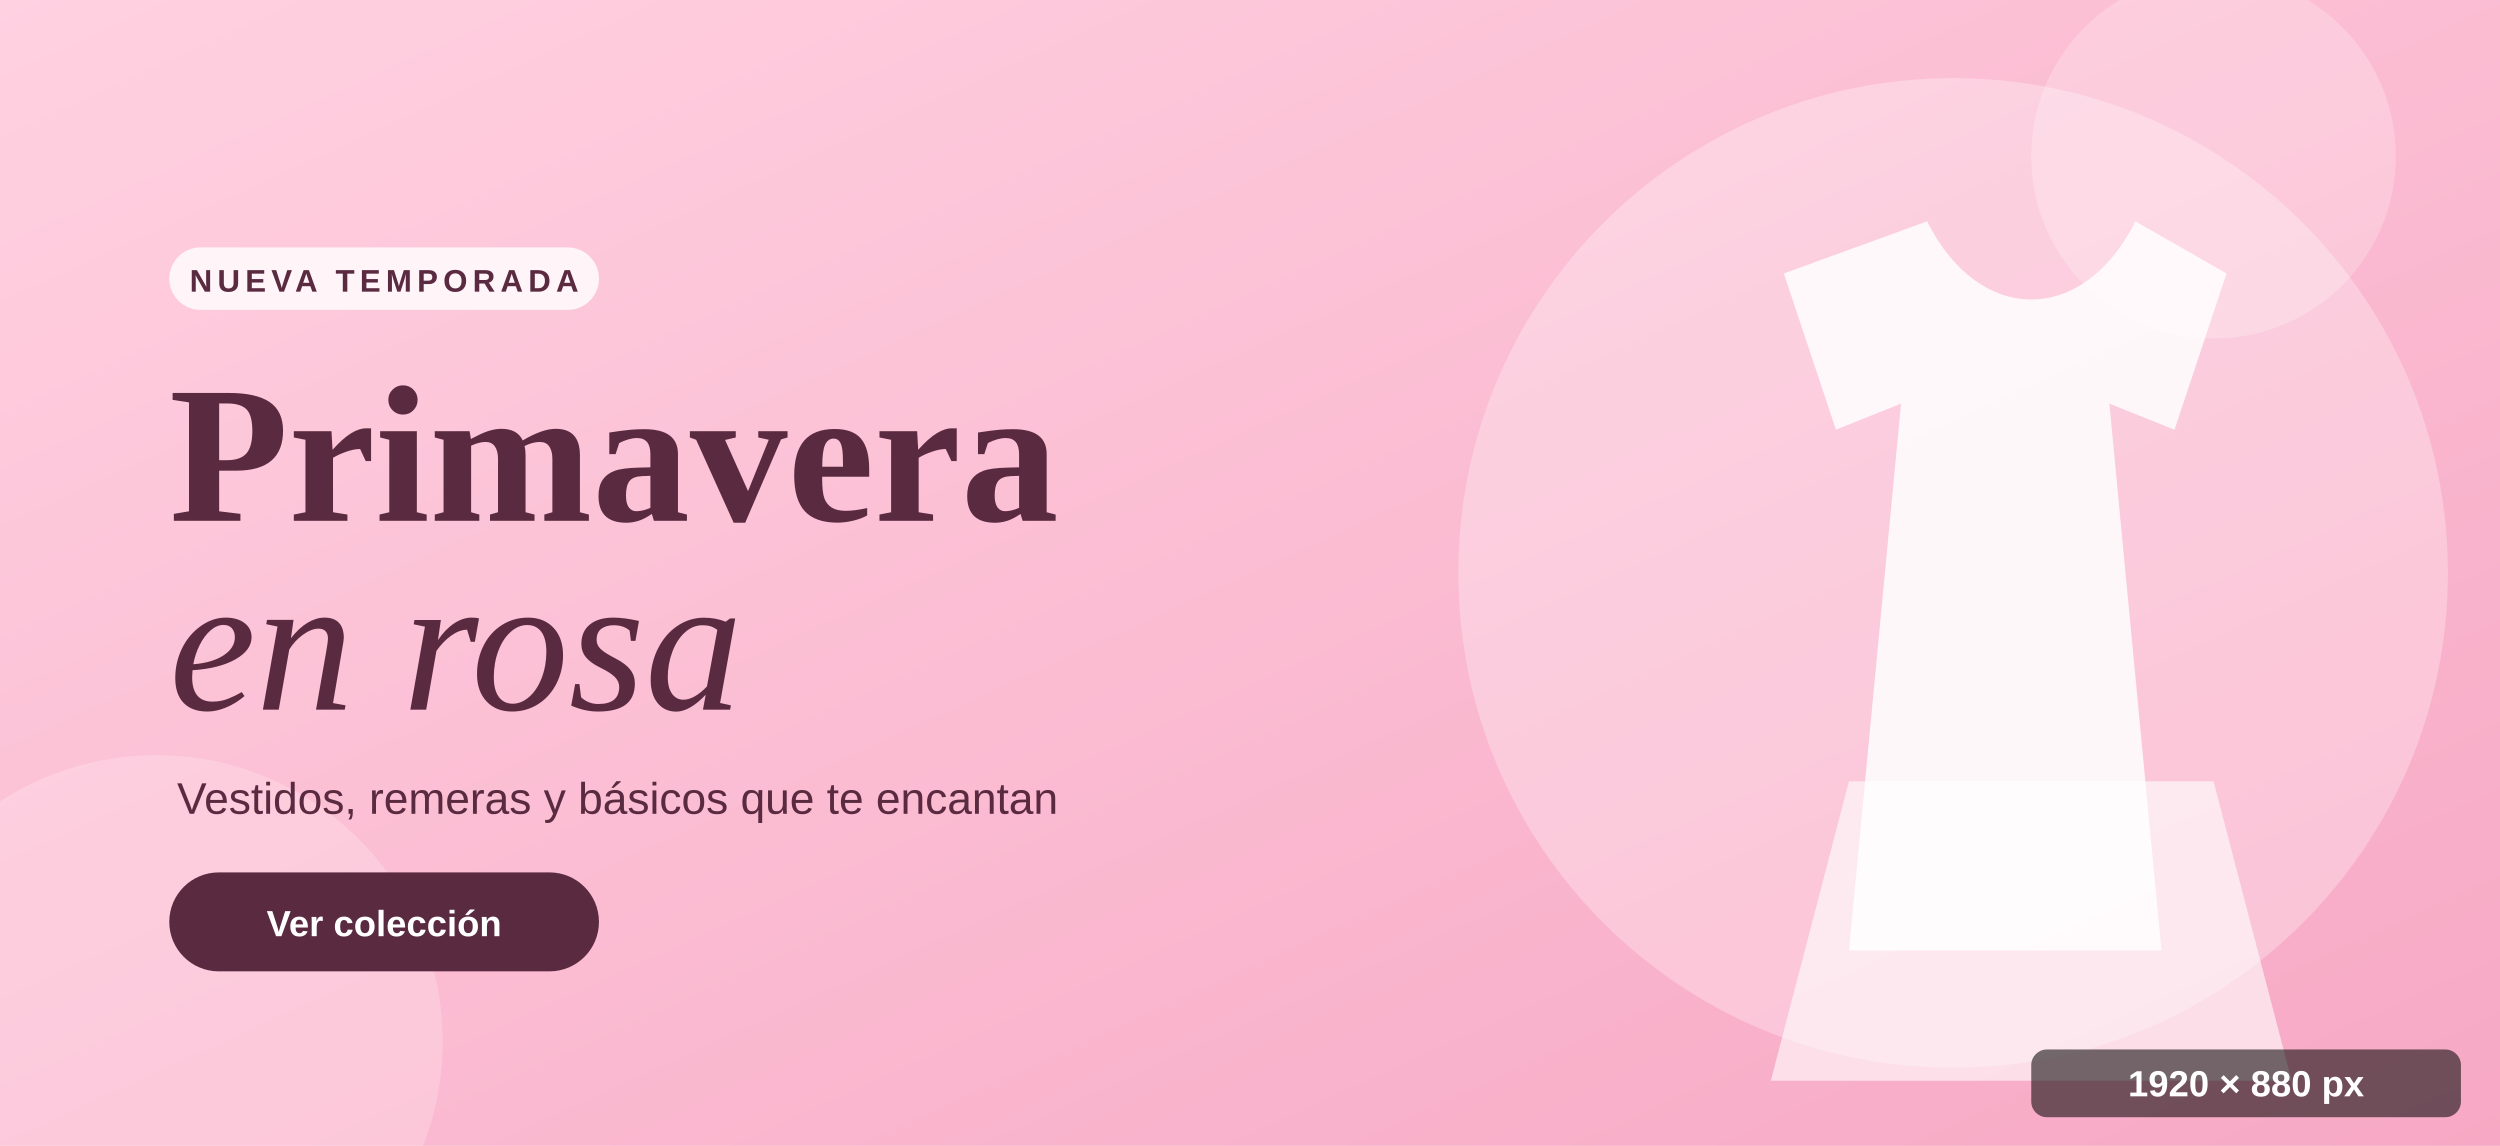
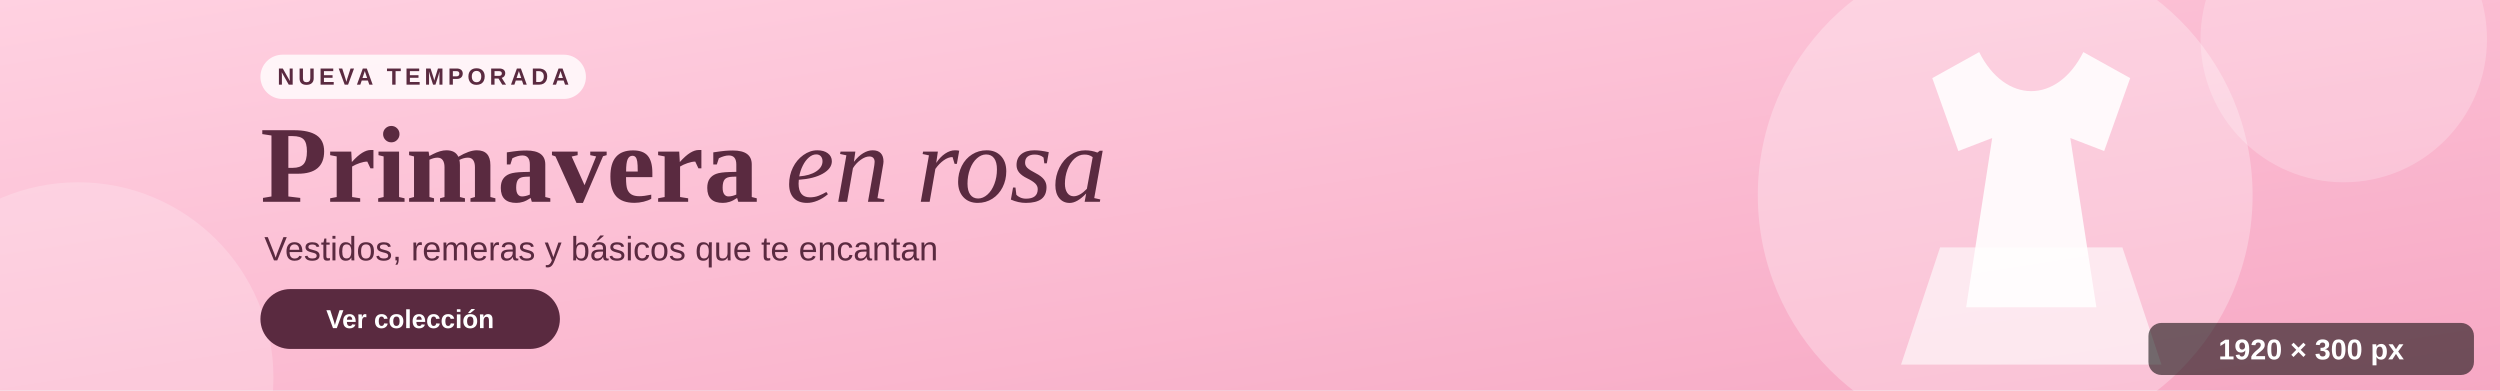
- <svg xmlns="http://www.w3.org/2000/svg" viewBox="0 0 1920 880" width="1920" height="880" font-family="Georgia, 'Times New Roman', serif">
+ <svg xmlns="http://www.w3.org/2000/svg" viewBox="0 0 1920 300" width="1920" height="300" font-family="Georgia, 'Times New Roman', serif">
  <defs>
    <linearGradient id="g" x1="0" y1="0" x2="1" y2="1">
      <stop offset="0" stop-color="#ffd1e1" />
      <stop offset="1" stop-color="#f7a8c4" />
    </linearGradient>
  </defs>
-   <rect width="1920" height="880" fill="url(#g)" />
-   <circle cx="1500" cy="440" r="380" fill="#fff" fill-opacity=".28" />
-   <circle cx="1700" cy="120" r="140" fill="#fff" fill-opacity=".22" />
-   <circle cx="120" cy="800" r="220" fill="#fff" fill-opacity=".2" />
-   <path d="M1480 170c20 40 50 60 80 60s60-20 80-60l70 40-40 120-50-20 40 420H1420l40-420-50 20-40-120z" fill="#fff" fill-opacity=".85" />
-   <path d="M1420 600h280l60 230h-400z" fill="#fff" fill-opacity=".6" />
+   <rect width="1920" height="300" fill="url(#g)" />
+   <circle cx="1540" cy="150" r="190" fill="#fff" fill-opacity=".28" />
+   <circle cx="1800" cy="30" r="110" fill="#fff" fill-opacity=".22" />
+   <circle cx="60" cy="290" r="150" fill="#fff" fill-opacity=".2" />
+   <path d="M1520 40c10 20 25 30 40 30s30-10 40-30l36 20-20 56-26-10 20 130h-100l20-130-26 10-20-56z" fill="#fff" fill-opacity=".88" />
+   <path d="M1490 190h140l30 90h-200z" fill="#fff" fill-opacity=".6" />
  <g fill="#5a2a40">
-     <rect x="130" y="190" width="330" height="48" rx="24" fill="#fff" fill-opacity=".8" />
-     <text x="295" y="224" font-family="Arial, sans-serif" font-size="24" font-weight="700" letter-spacing="4" text-anchor="middle">NUEVA TEMPORADA</text>
-     <text x="130" y="400" font-size="150" font-weight="700">Primavera</text>
-     <text x="130" y="545" font-size="150" font-style="italic">en rosa</text>
-     <text x="136" y="625" font-family="Arial, sans-serif" font-size="34">Vestidos, remeras y básicos que te encantan</text>
-     <rect x="130" y="670" width="330" height="76" rx="38" fill="#5a2a40" />
-     <text x="295" y="719" font-family="Arial, sans-serif" font-size="28" font-weight="700" fill="#fff" text-anchor="middle">Ver colección</text>
+     <rect x="200" y="42" width="250" height="34" rx="17" fill="#fff" fill-opacity=".8" />
+     <text x="325" y="65" font-family="Arial, sans-serif" font-size="18" font-weight="700" letter-spacing="3" text-anchor="middle">NUEVA TEMPORADA</text>
+     <text x="200" y="155" font-size="84" font-weight="700">Primavera <tspan font-style="italic" font-weight="400">en rosa</tspan>
+     </text>
+     <text x="203" y="200" font-family="Arial, sans-serif" font-size="26">Vestidos, remeras y básicos que te encantan</text>
+     <rect x="200" y="222" width="230" height="46" rx="23" fill="#5a2a40" />
+     <text x="315" y="252" font-family="Arial, sans-serif" font-size="20" font-weight="700" fill="#fff" text-anchor="middle">Ver colección</text>
  </g>
-   <rect x="1560" y="806" width="330" height="52" rx="12" fill="#000" fill-opacity=".55" />
-   <text x="1725" y="842" font-family="Arial, sans-serif" font-size="28" font-weight="700" fill="#fff" text-anchor="middle">1920 × 880 px</text>
+   <rect x="1650" y="248" width="250" height="40" rx="10" fill="#000" fill-opacity=".55" />
+   <text x="1775" y="276" font-family="Arial, sans-serif" font-size="22" font-weight="700" fill="#fff" text-anchor="middle">1920 × 300 px</text>
</svg>
